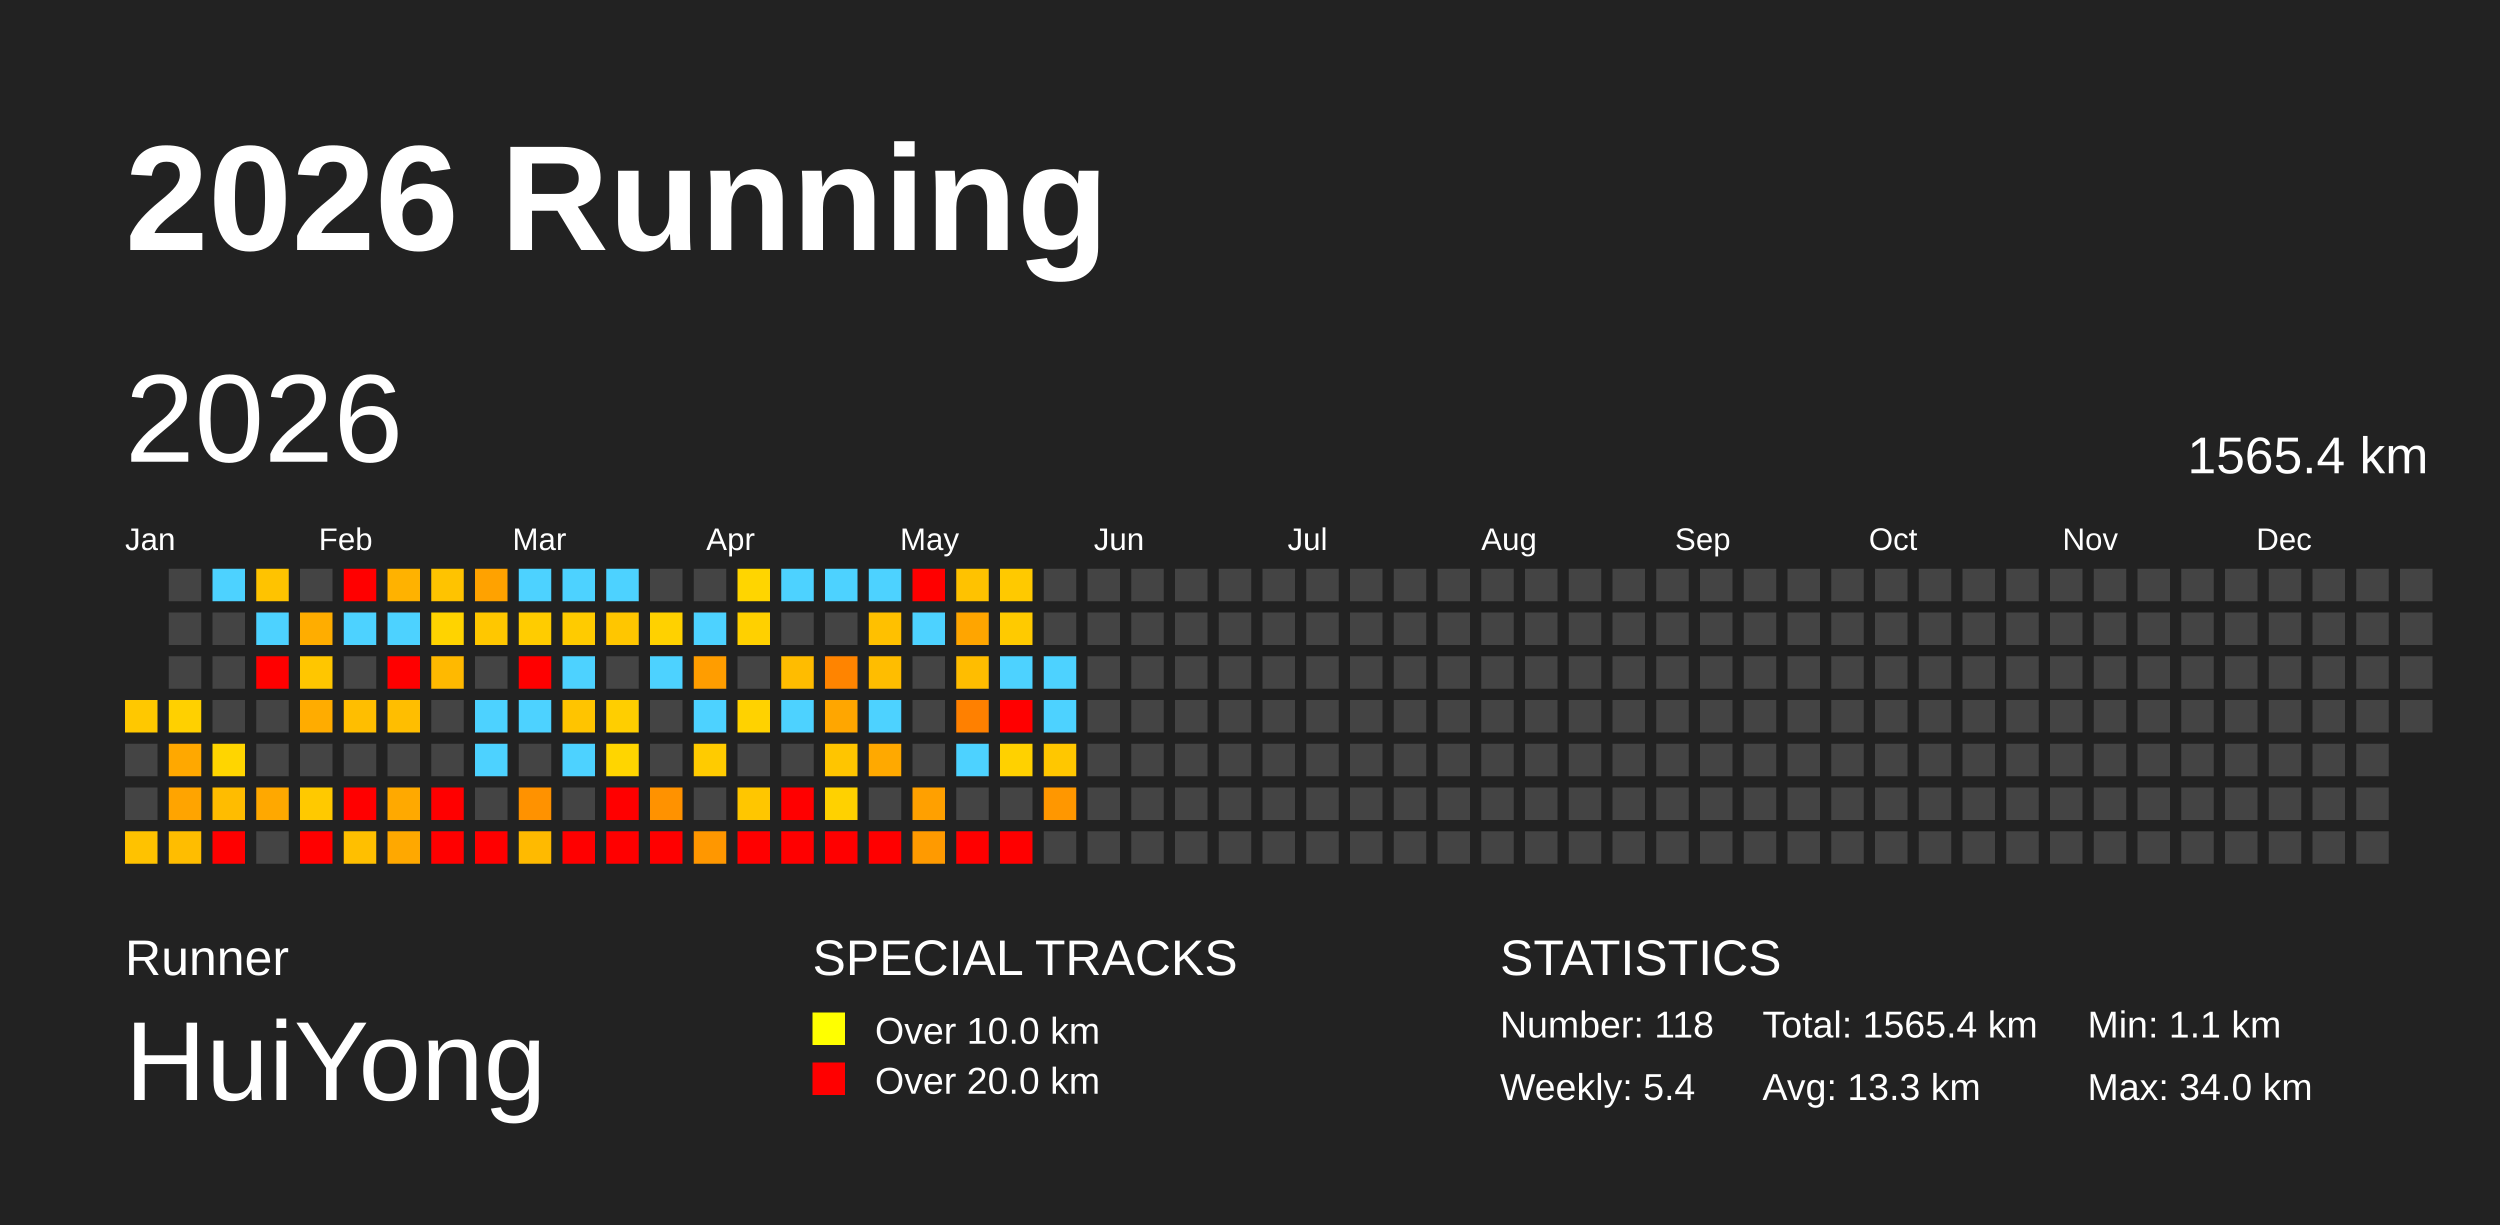
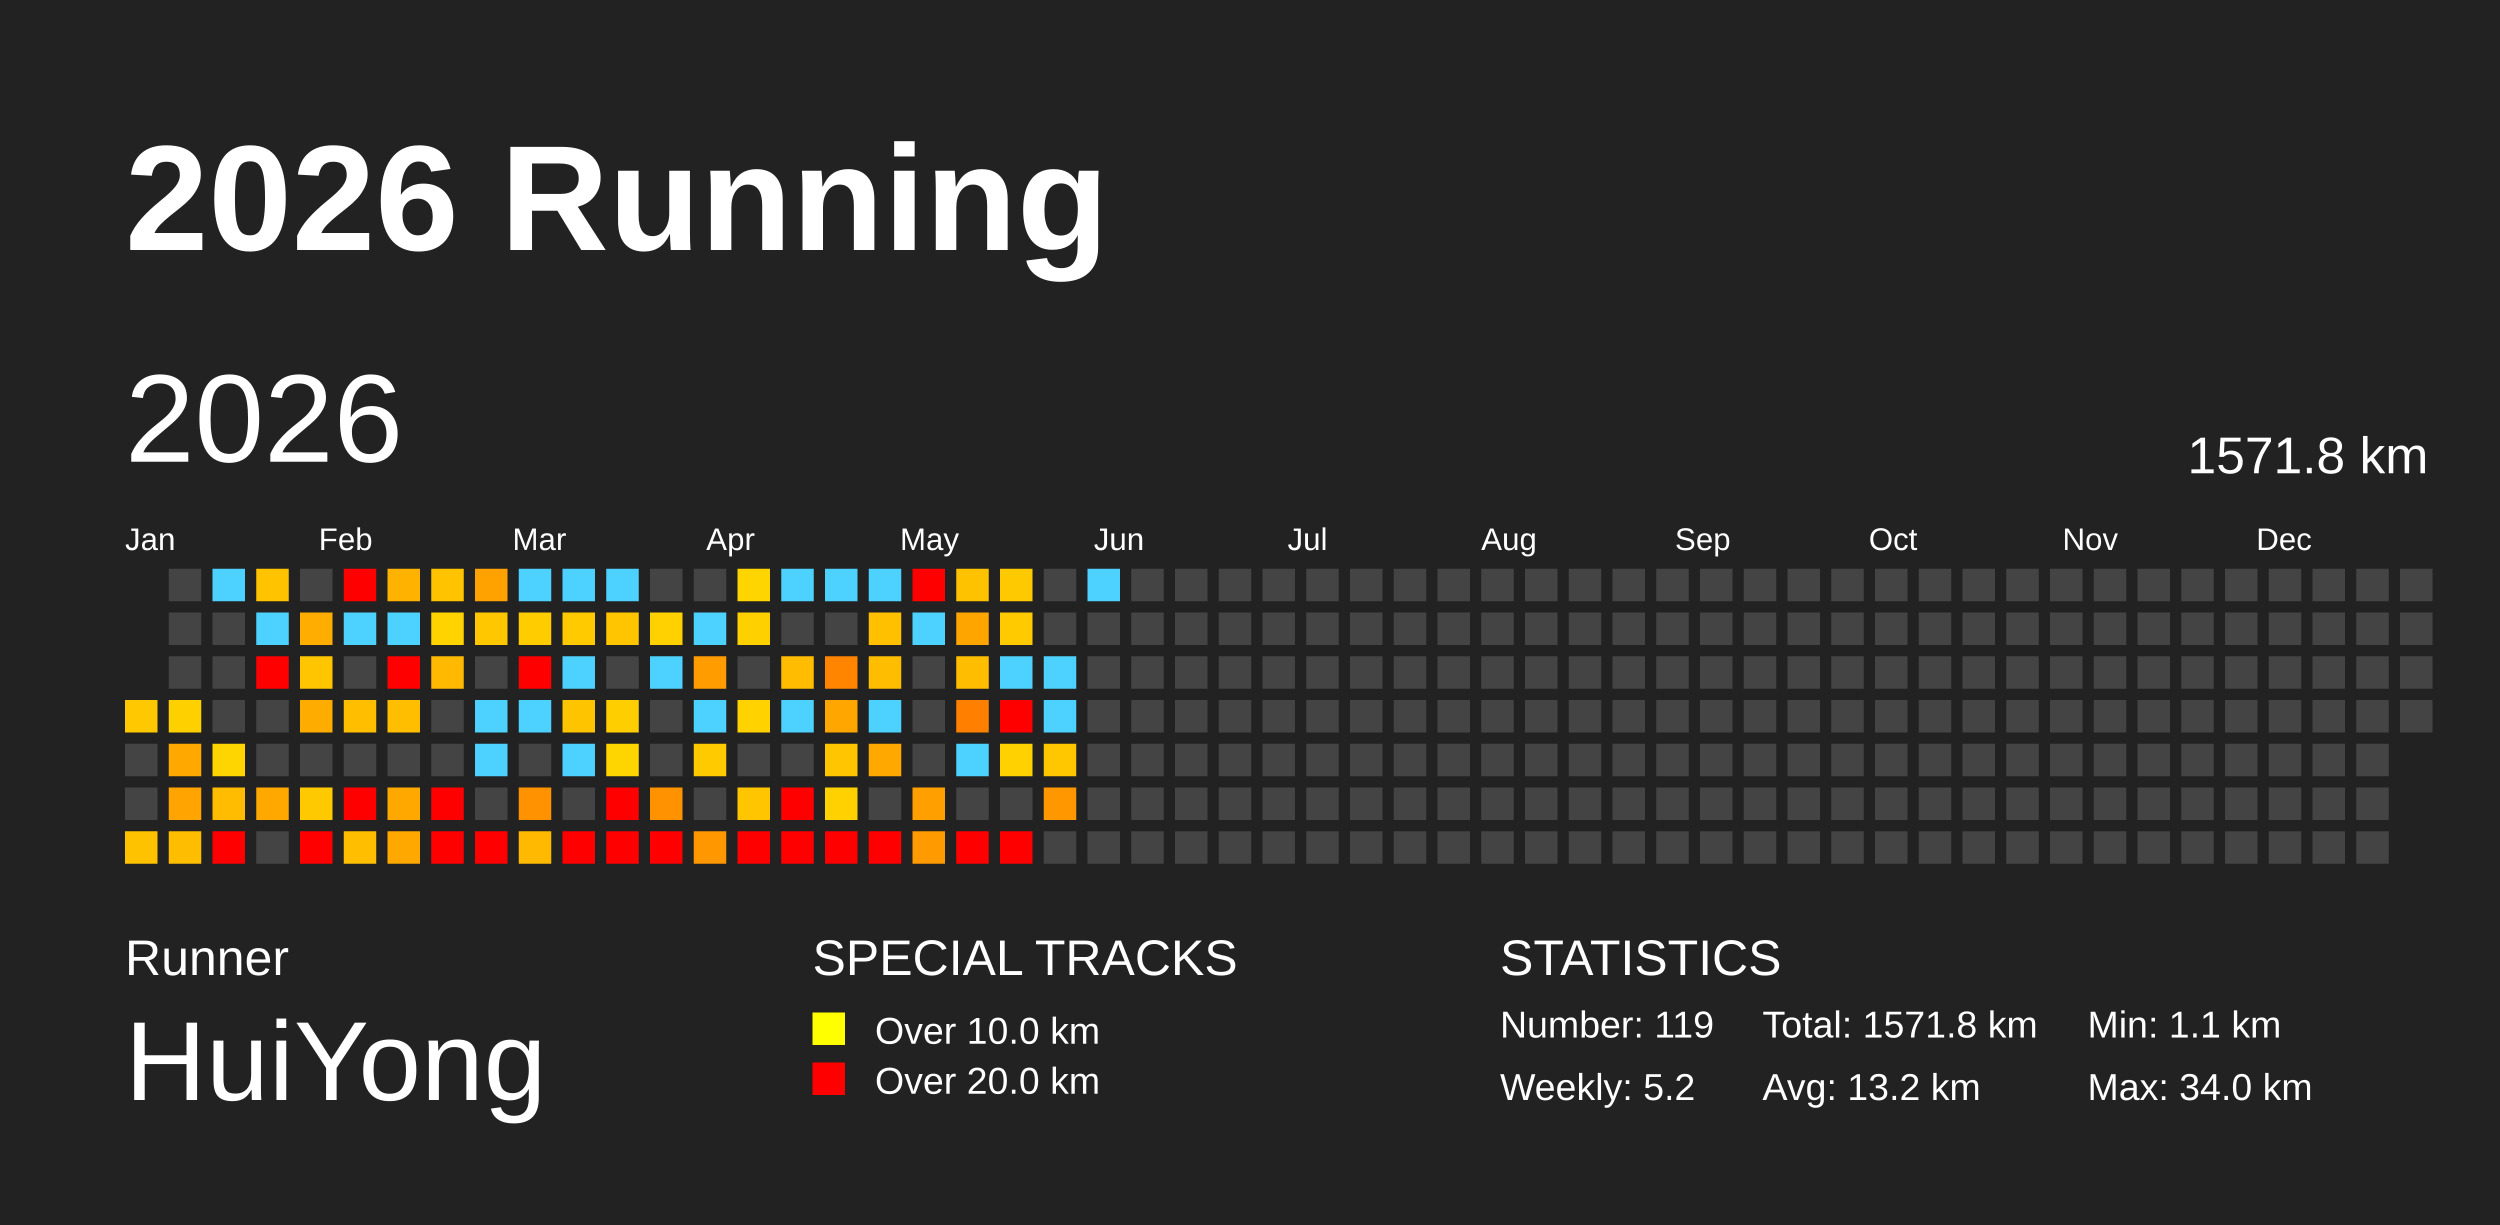
<svg xmlns="http://www.w3.org/2000/svg" baseProfile="full" height="98mm" version="1.1" viewBox="0,0,200,98" width="200mm">
  <defs />
  <rect fill="#222222" height="98" width="200" x="0" y="0" />
  <text fill="#FFFFFF" style="font-size:12px; font-family:Arial; font-weight:bold;" x="10" y="20">2026 Running</text>
  <text fill="#FFFFFF" style="font-size:4px; font-family:Arial" x="10" y="78">Runner</text>
  <text fill="#FFFFFF" style="font-size:9px; font-family:Arial" x="10" y="88">HuiYong</text>
  <text fill="#FFFFFF" style="font-size:4px; font-family:Arial" x="65" y="78">SPECIAL TRACKS</text>
  <rect fill="yellow" height="2.6" width="2.6" x="65" y="81" />
  <text fill="#FFFFFF" style="font-size:3px; font-family:Arial" x="70" y="83.5">Over 10.0 km</text>
  <rect fill="red" height="2.6" width="2.6" x="65" y="85" />
  <text fill="#FFFFFF" style="font-size:3px; font-family:Arial" x="70" y="87.5">Over 20.0 km</text>
  <text fill="#FFFFFF" style="font-size:4px; font-family:Arial" x="120" y="78">STATISTICS</text>
-   <text fill="#FFFFFF" style="font-size:3px; font-family:Arial" x="120" y="83">Number: 118</text>
-   <text fill="#FFFFFF" style="font-size:3px; font-family:Arial" x="120" y="88">Weekly: 5.4</text>
-   <text fill="#FFFFFF" style="font-size:3px; font-family:Arial" x="141" y="83">Total: 1565.4 km</text>
-   <text fill="#FFFFFF" style="font-size:3px; font-family:Arial" x="141" y="88">Avg: 13.3 km</text>
+   <text fill="#FFFFFF" style="font-size:3px; font-family:Arial" x="120" y="83">Number: 119</text>
+   <text fill="#FFFFFF" style="font-size:3px; font-family:Arial" x="120" y="88">Weekly: 5.2</text>
+   <text fill="#FFFFFF" style="font-size:3px; font-family:Arial" x="141" y="83">Total: 1571.8 km</text>
+   <text fill="#FFFFFF" style="font-size:3px; font-family:Arial" x="141" y="88">Avg: 13.2 km</text>
  <text fill="#FFFFFF" style="font-size:3px; font-family:Arial" x="167" y="83">Min: 1.1 km</text>
  <text fill="#FFFFFF" style="font-size:3px; font-family:Arial" x="167" y="88">Max: 34.0 km</text>
  <text dominant-baseline="hanging" fill="#FFFFFF" style="font-size:10.0px; font-family:Arial;" x="10" y="30">2026</text>
-   <text dominant-baseline="hanging" fill="#FFFFFF" style="font-size:4.125px; font-family:Arial;" x="175" y="35">1565.4 km</text>
+   <text dominant-baseline="hanging" fill="#FFFFFF" style="font-size:4.125px; font-family:Arial;" x="175" y="35">1571.8 km</text>
  <text fill="#FFFFFF" style="font-size:2.5px; font-family:Arial" x="10.0" y="44">Jan</text>
  <text fill="#FFFFFF" style="font-size:2.5px; font-family:Arial" x="25.5" y="44">Feb</text>
  <text fill="#FFFFFF" style="font-size:2.5px; font-family:Arial" x="41.0" y="44">Mar</text>
  <text fill="#FFFFFF" style="font-size:2.5px; font-family:Arial" x="56.5" y="44">Apr</text>
  <text fill="#FFFFFF" style="font-size:2.5px; font-family:Arial" x="72.0" y="44">May</text>
  <text fill="#FFFFFF" style="font-size:2.5px; font-family:Arial" x="87.5" y="44">Jun</text>
  <text fill="#FFFFFF" style="font-size:2.5px; font-family:Arial" x="103.0" y="44">Jul</text>
  <text fill="#FFFFFF" style="font-size:2.5px; font-family:Arial" x="118.5" y="44">Aug</text>
  <text fill="#FFFFFF" style="font-size:2.5px; font-family:Arial" x="134.0" y="44">Sep</text>
  <text fill="#FFFFFF" style="font-size:2.5px; font-family:Arial" x="149.5" y="44">Oct</text>
  <text fill="#FFFFFF" style="font-size:2.5px; font-family:Arial" x="165.0" y="44">Nov</text>
  <text fill="#FFFFFF" style="font-size:2.5px; font-family:Arial" x="180.5" y="44">Dec</text>
  <rect fill="#ffc800" height="2.6" width="2.6" x="10.0" y="56.0" />
  <rect fill="#444444" height="2.6" width="2.6" x="10.0" y="59.5" />
  <rect fill="#444444" height="2.6" width="2.6" x="10.0" y="63.0" />
  <rect fill="#ffc200" height="2.6" width="2.6" x="10.0" y="66.5" />
  <rect fill="#444444" height="2.6" width="2.6" x="13.5" y="45.5" />
  <rect fill="#444444" height="2.6" width="2.6" x="13.5" y="49.0" />
  <rect fill="#444444" height="2.6" width="2.6" x="13.5" y="52.5" />
  <rect fill="#ffd000" height="2.6" width="2.6" x="13.5" y="56.0" />
  <rect fill="#ffa800" height="2.6" width="2.6" x="13.5" y="59.5" />
  <rect fill="#ffa400" height="2.6" width="2.6" x="13.5" y="63.0" />
  <rect fill="#ffbd00" height="2.6" width="2.6" x="13.5" y="66.5" />
  <rect fill="#4dd2ff" height="2.6" width="2.6" x="17.0" y="45.5" />
  <rect fill="#444444" height="2.6" width="2.6" x="17.0" y="49.0" />
  <rect fill="#444444" height="2.6" width="2.6" x="17.0" y="52.5" />
  <rect fill="#444444" height="2.6" width="2.6" x="17.0" y="56.0" />
  <rect fill="#ffd500" height="2.6" width="2.6" x="17.0" y="59.5" />
  <rect fill="#ffbc00" height="2.6" width="2.6" x="17.0" y="63.0" />
  <rect fill="red" height="2.6" width="2.6" x="17.0" y="66.5" />
  <rect fill="#ffc300" height="2.6" width="2.6" x="20.5" y="45.5" />
  <rect fill="#4dd2ff" height="2.6" width="2.6" x="20.5" y="49.0" />
  <rect fill="red" height="2.6" width="2.6" x="20.5" y="52.5" />
  <rect fill="#444444" height="2.6" width="2.6" x="20.5" y="56.0" />
  <rect fill="#444444" height="2.6" width="2.6" x="20.5" y="59.5" />
  <rect fill="#ffa800" height="2.6" width="2.6" x="20.5" y="63.0" />
  <rect fill="#444444" height="2.6" width="2.6" x="20.5" y="66.5" />
  <rect fill="#444444" height="2.6" width="2.6" x="24.0" y="45.5" />
  <rect fill="#ffad00" height="2.6" width="2.6" x="24.0" y="49.0" />
  <rect fill="#ffc600" height="2.6" width="2.6" x="24.0" y="52.5" />
  <rect fill="#ffac00" height="2.6" width="2.6" x="24.0" y="56.0" />
  <rect fill="#444444" height="2.6" width="2.6" x="24.0" y="59.5" />
  <rect fill="#ffc900" height="2.6" width="2.6" x="24.0" y="63.0" />
  <rect fill="red" height="2.6" width="2.6" x="24.0" y="66.5" />
  <rect fill="red" height="2.6" width="2.6" x="27.5" y="45.5" />
  <rect fill="#4dd2ff" height="2.6" width="2.6" x="27.5" y="49.0" />
  <rect fill="#444444" height="2.6" width="2.6" x="27.5" y="52.5" />
  <rect fill="#ffbe00" height="2.6" width="2.6" x="27.5" y="56.0" />
  <rect fill="#444444" height="2.6" width="2.6" x="27.5" y="59.5" />
  <rect fill="red" height="2.6" width="2.6" x="27.5" y="63.0" />
  <rect fill="#ffbf00" height="2.6" width="2.6" x="27.5" y="66.5" />
  <rect fill="#ffb200" height="2.6" width="2.6" x="31.0" y="45.5" />
  <rect fill="#4dd2ff" height="2.6" width="2.6" x="31.0" y="49.0" />
  <rect fill="red" height="2.6" width="2.6" x="31.0" y="52.5" />
  <rect fill="#ffbe00" height="2.6" width="2.6" x="31.0" y="56.0" />
  <rect fill="#444444" height="2.6" width="2.6" x="31.0" y="59.5" />
  <rect fill="#ffa900" height="2.6" width="2.6" x="31.0" y="63.0" />
  <rect fill="#ffa800" height="2.6" width="2.6" x="31.0" y="66.5" />
  <rect fill="#ffc300" height="2.6" width="2.6" x="34.5" y="45.5" />
  <rect fill="#ffd300" height="2.6" width="2.6" x="34.5" y="49.0" />
  <rect fill="#ffb900" height="2.6" width="2.6" x="34.5" y="52.5" />
  <rect fill="#444444" height="2.6" width="2.6" x="34.5" y="56.0" />
  <rect fill="#444444" height="2.6" width="2.6" x="34.5" y="59.5" />
  <rect fill="red" height="2.6" width="2.6" x="34.5" y="63.0" />
  <rect fill="red" height="2.6" width="2.6" x="34.5" y="66.5" />
  <rect fill="#ffa200" height="2.6" width="2.6" x="38.0" y="45.5" />
  <rect fill="#ffc700" height="2.6" width="2.6" x="38.0" y="49.0" />
  <rect fill="#444444" height="2.6" width="2.6" x="38.0" y="52.5" />
  <rect fill="#4dd2ff" height="2.6" width="2.6" x="38.0" y="56.0" />
  <rect fill="#4dd2ff" height="2.6" width="2.6" x="38.0" y="59.5" />
  <rect fill="#444444" height="2.6" width="2.6" x="38.0" y="63.0" />
  <rect fill="red" height="2.6" width="2.6" x="38.0" y="66.5" />
  <rect fill="#4dd2ff" height="2.6" width="2.6" x="41.5" y="45.5" />
  <rect fill="#ffcc00" height="2.6" width="2.6" x="41.5" y="49.0" />
  <rect fill="red" height="2.6" width="2.6" x="41.5" y="52.5" />
  <rect fill="#4dd2ff" height="2.6" width="2.6" x="41.5" y="56.0" />
  <rect fill="#444444" height="2.6" width="2.6" x="41.5" y="59.5" />
  <rect fill="#ff9200" height="2.6" width="2.6" x="41.5" y="63.0" />
  <rect fill="#ffba00" height="2.6" width="2.6" x="41.5" y="66.5" />
  <rect fill="#4dd2ff" height="2.6" width="2.6" x="45.0" y="45.5" />
  <rect fill="#ffcb00" height="2.6" width="2.6" x="45.0" y="49.0" />
  <rect fill="#4dd2ff" height="2.6" width="2.6" x="45.0" y="52.5" />
  <rect fill="#ffc400" height="2.6" width="2.6" x="45.0" y="56.0" />
  <rect fill="#4dd2ff" height="2.6" width="2.6" x="45.0" y="59.5" />
  <rect fill="#444444" height="2.6" width="2.6" x="45.0" y="63.0" />
  <rect fill="red" height="2.6" width="2.6" x="45.0" y="66.5" />
  <rect fill="#4dd2ff" height="2.6" width="2.6" x="48.5" y="45.5" />
  <rect fill="#ffc600" height="2.6" width="2.6" x="48.5" y="49.0" />
  <rect fill="#444444" height="2.6" width="2.6" x="48.5" y="52.5" />
  <rect fill="#ffce00" height="2.6" width="2.6" x="48.5" y="56.0" />
  <rect fill="#ffd500" height="2.6" width="2.6" x="48.5" y="59.5" />
  <rect fill="red" height="2.6" width="2.6" x="48.5" y="63.0" />
  <rect fill="red" height="2.6" width="2.6" x="48.5" y="66.5" />
  <rect fill="#444444" height="2.6" width="2.6" x="52.0" y="45.5" />
  <rect fill="#ffd100" height="2.6" width="2.6" x="52.0" y="49.0" />
  <rect fill="#4dd2ff" height="2.6" width="2.6" x="52.0" y="52.5" />
  <rect fill="#444444" height="2.6" width="2.6" x="52.0" y="56.0" />
  <rect fill="#444444" height="2.6" width="2.6" x="52.0" y="59.5" />
  <rect fill="#ff9200" height="2.6" width="2.6" x="52.0" y="63.0" />
  <rect fill="red" height="2.6" width="2.6" x="52.0" y="66.5" />
  <rect fill="#444444" height="2.6" width="2.6" x="55.5" y="45.5" />
  <rect fill="#4dd2ff" height="2.6" width="2.6" x="55.5" y="49.0" />
  <rect fill="#ff9d00" height="2.6" width="2.6" x="55.5" y="52.5" />
  <rect fill="#4dd2ff" height="2.6" width="2.6" x="55.5" y="56.0" />
  <rect fill="#ffcb00" height="2.6" width="2.6" x="55.5" y="59.5" />
  <rect fill="#444444" height="2.6" width="2.6" x="55.5" y="63.0" />
  <rect fill="#ff9700" height="2.6" width="2.6" x="55.5" y="66.5" />
  <rect fill="#ffd500" height="2.6" width="2.6" x="59.0" y="45.5" />
  <rect fill="#ffd000" height="2.6" width="2.6" x="59.0" y="49.0" />
  <rect fill="#444444" height="2.6" width="2.6" x="59.0" y="52.5" />
  <rect fill="#ffd200" height="2.6" width="2.6" x="59.0" y="56.0" />
  <rect fill="#444444" height="2.6" width="2.6" x="59.0" y="59.5" />
  <rect fill="#ffc600" height="2.6" width="2.6" x="59.0" y="63.0" />
  <rect fill="red" height="2.6" width="2.6" x="59.0" y="66.5" />
  <rect fill="#4dd2ff" height="2.6" width="2.6" x="62.5" y="45.5" />
  <rect fill="#444444" height="2.6" width="2.6" x="62.5" y="49.0" />
  <rect fill="#ffbc00" height="2.6" width="2.6" x="62.5" y="52.5" />
  <rect fill="#4dd2ff" height="2.6" width="2.6" x="62.5" y="56.0" />
  <rect fill="#444444" height="2.6" width="2.6" x="62.5" y="59.5" />
  <rect fill="red" height="2.6" width="2.6" x="62.5" y="63.0" />
  <rect fill="red" height="2.6" width="2.6" x="62.5" y="66.5" />
  <rect fill="#4dd2ff" height="2.6" width="2.6" x="66.0" y="45.5" />
  <rect fill="#444444" height="2.6" width="2.6" x="66.0" y="49.0" />
  <rect fill="#ff8400" height="2.6" width="2.6" x="66.0" y="52.5" />
  <rect fill="#ffa600" height="2.6" width="2.6" x="66.0" y="56.0" />
  <rect fill="#ffc500" height="2.6" width="2.6" x="66.0" y="59.5" />
  <rect fill="#ffd100" height="2.6" width="2.6" x="66.0" y="63.0" />
  <rect fill="red" height="2.6" width="2.6" x="66.0" y="66.5" />
  <rect fill="#4dd2ff" height="2.6" width="2.6" x="69.5" y="45.5" />
  <rect fill="#ffc000" height="2.6" width="2.6" x="69.5" y="49.0" />
  <rect fill="#ffbd00" height="2.6" width="2.6" x="69.5" y="52.5" />
  <rect fill="#4dd2ff" height="2.6" width="2.6" x="69.5" y="56.0" />
  <rect fill="#ffa900" height="2.6" width="2.6" x="69.5" y="59.5" />
  <rect fill="#444444" height="2.6" width="2.6" x="69.5" y="63.0" />
  <rect fill="red" height="2.6" width="2.6" x="69.5" y="66.5" />
  <rect fill="red" height="2.6" width="2.6" x="73.0" y="45.5" />
  <rect fill="#4dd2ff" height="2.6" width="2.6" x="73.0" y="49.0" />
  <rect fill="#444444" height="2.6" width="2.6" x="73.0" y="52.5" />
  <rect fill="#444444" height="2.6" width="2.6" x="73.0" y="56.0" />
  <rect fill="#444444" height="2.6" width="2.6" x="73.0" y="59.5" />
  <rect fill="#ffa000" height="2.6" width="2.6" x="73.0" y="63.0" />
  <rect fill="#ff9a00" height="2.6" width="2.6" x="73.0" y="66.5" />
  <rect fill="#ffc200" height="2.6" width="2.6" x="76.5" y="45.5" />
  <rect fill="#ffa500" height="2.6" width="2.6" x="76.5" y="49.0" />
  <rect fill="#ffbd00" height="2.6" width="2.6" x="76.5" y="52.5" />
  <rect fill="#ff8000" height="2.6" width="2.6" x="76.5" y="56.0" />
  <rect fill="#4dd2ff" height="2.6" width="2.6" x="76.5" y="59.5" />
  <rect fill="#444444" height="2.6" width="2.6" x="76.5" y="63.0" />
  <rect fill="red" height="2.6" width="2.6" x="76.5" y="66.5" />
  <rect fill="#ffc900" height="2.6" width="2.6" x="80.0" y="45.5" />
  <rect fill="#ffca00" height="2.6" width="2.6" x="80.0" y="49.0" />
  <rect fill="#4dd2ff" height="2.6" width="2.6" x="80.0" y="52.5" />
  <rect fill="red" height="2.6" width="2.6" x="80.0" y="56.0" />
  <rect fill="#ffd100" height="2.6" width="2.6" x="80.0" y="59.5" />
  <rect fill="#444444" height="2.6" width="2.6" x="80.0" y="63.0" />
  <rect fill="red" height="2.6" width="2.6" x="80.0" y="66.5" />
  <rect fill="#444444" height="2.6" width="2.6" x="83.5" y="45.5" />
  <rect fill="#444444" height="2.6" width="2.6" x="83.5" y="49.0" />
  <rect fill="#4dd2ff" height="2.6" width="2.6" x="83.5" y="52.5" />
  <rect fill="#4dd2ff" height="2.6" width="2.6" x="83.5" y="56.0" />
  <rect fill="#ffc700" height="2.6" width="2.6" x="83.5" y="59.5" />
  <rect fill="#ff9700" height="2.6" width="2.6" x="83.5" y="63.0" />
  <rect fill="#444444" height="2.6" width="2.6" x="83.5" y="66.5" />
-   <rect fill="#444444" height="2.6" width="2.6" x="87.0" y="45.5" />
+   <rect fill="#4dd2ff" height="2.6" width="2.6" x="87.0" y="45.5" />
  <rect fill="#444444" height="2.6" width="2.6" x="87.0" y="49.0" />
  <rect fill="#444444" height="2.6" width="2.6" x="87.0" y="52.5" />
  <rect fill="#444444" height="2.6" width="2.6" x="87.0" y="56.0" />
  <rect fill="#444444" height="2.6" width="2.6" x="87.0" y="59.5" />
  <rect fill="#444444" height="2.6" width="2.6" x="87.0" y="63.0" />
  <rect fill="#444444" height="2.6" width="2.6" x="87.0" y="66.5" />
  <rect fill="#444444" height="2.6" width="2.6" x="90.5" y="45.5" />
  <rect fill="#444444" height="2.6" width="2.6" x="90.5" y="49.0" />
  <rect fill="#444444" height="2.6" width="2.6" x="90.5" y="52.5" />
  <rect fill="#444444" height="2.6" width="2.6" x="90.5" y="56.0" />
  <rect fill="#444444" height="2.6" width="2.6" x="90.5" y="59.5" />
  <rect fill="#444444" height="2.6" width="2.6" x="90.5" y="63.0" />
  <rect fill="#444444" height="2.6" width="2.6" x="90.5" y="66.5" />
  <rect fill="#444444" height="2.6" width="2.6" x="94.0" y="45.5" />
  <rect fill="#444444" height="2.6" width="2.6" x="94.0" y="49.0" />
  <rect fill="#444444" height="2.6" width="2.6" x="94.0" y="52.5" />
  <rect fill="#444444" height="2.6" width="2.6" x="94.0" y="56.0" />
  <rect fill="#444444" height="2.6" width="2.6" x="94.0" y="59.5" />
  <rect fill="#444444" height="2.6" width="2.6" x="94.0" y="63.0" />
  <rect fill="#444444" height="2.6" width="2.6" x="94.0" y="66.5" />
  <rect fill="#444444" height="2.6" width="2.6" x="97.5" y="45.5" />
  <rect fill="#444444" height="2.6" width="2.6" x="97.5" y="49.0" />
  <rect fill="#444444" height="2.6" width="2.6" x="97.5" y="52.5" />
  <rect fill="#444444" height="2.6" width="2.6" x="97.5" y="56.0" />
  <rect fill="#444444" height="2.6" width="2.6" x="97.5" y="59.5" />
  <rect fill="#444444" height="2.6" width="2.6" x="97.5" y="63.0" />
  <rect fill="#444444" height="2.6" width="2.6" x="97.5" y="66.5" />
  <rect fill="#444444" height="2.6" width="2.6" x="101.0" y="45.5" />
  <rect fill="#444444" height="2.6" width="2.6" x="101.0" y="49.0" />
  <rect fill="#444444" height="2.6" width="2.6" x="101.0" y="52.5" />
  <rect fill="#444444" height="2.6" width="2.6" x="101.0" y="56.0" />
  <rect fill="#444444" height="2.6" width="2.6" x="101.0" y="59.5" />
  <rect fill="#444444" height="2.6" width="2.6" x="101.0" y="63.0" />
  <rect fill="#444444" height="2.6" width="2.6" x="101.0" y="66.5" />
  <rect fill="#444444" height="2.6" width="2.6" x="104.5" y="45.5" />
  <rect fill="#444444" height="2.6" width="2.6" x="104.5" y="49.0" />
  <rect fill="#444444" height="2.6" width="2.6" x="104.5" y="52.5" />
  <rect fill="#444444" height="2.6" width="2.6" x="104.5" y="56.0" />
  <rect fill="#444444" height="2.6" width="2.6" x="104.5" y="59.5" />
  <rect fill="#444444" height="2.6" width="2.6" x="104.5" y="63.0" />
  <rect fill="#444444" height="2.6" width="2.6" x="104.5" y="66.5" />
  <rect fill="#444444" height="2.6" width="2.6" x="108.0" y="45.5" />
  <rect fill="#444444" height="2.6" width="2.6" x="108.0" y="49.0" />
  <rect fill="#444444" height="2.6" width="2.6" x="108.0" y="52.5" />
  <rect fill="#444444" height="2.6" width="2.6" x="108.0" y="56.0" />
  <rect fill="#444444" height="2.6" width="2.6" x="108.0" y="59.5" />
  <rect fill="#444444" height="2.6" width="2.6" x="108.0" y="63.0" />
  <rect fill="#444444" height="2.6" width="2.6" x="108.0" y="66.5" />
  <rect fill="#444444" height="2.6" width="2.6" x="111.5" y="45.5" />
  <rect fill="#444444" height="2.6" width="2.6" x="111.5" y="49.0" />
  <rect fill="#444444" height="2.6" width="2.6" x="111.5" y="52.5" />
  <rect fill="#444444" height="2.6" width="2.6" x="111.5" y="56.0" />
  <rect fill="#444444" height="2.6" width="2.6" x="111.5" y="59.5" />
  <rect fill="#444444" height="2.6" width="2.6" x="111.5" y="63.0" />
  <rect fill="#444444" height="2.6" width="2.6" x="111.5" y="66.5" />
  <rect fill="#444444" height="2.6" width="2.6" x="115.0" y="45.5" />
  <rect fill="#444444" height="2.6" width="2.6" x="115.0" y="49.0" />
  <rect fill="#444444" height="2.6" width="2.6" x="115.0" y="52.5" />
  <rect fill="#444444" height="2.6" width="2.6" x="115.0" y="56.0" />
  <rect fill="#444444" height="2.6" width="2.6" x="115.0" y="59.5" />
  <rect fill="#444444" height="2.6" width="2.6" x="115.0" y="63.0" />
  <rect fill="#444444" height="2.6" width="2.6" x="115.0" y="66.5" />
  <rect fill="#444444" height="2.6" width="2.6" x="118.5" y="45.5" />
  <rect fill="#444444" height="2.6" width="2.6" x="118.5" y="49.0" />
  <rect fill="#444444" height="2.6" width="2.6" x="118.5" y="52.5" />
  <rect fill="#444444" height="2.6" width="2.6" x="118.5" y="56.0" />
  <rect fill="#444444" height="2.6" width="2.6" x="118.5" y="59.5" />
  <rect fill="#444444" height="2.6" width="2.6" x="118.5" y="63.0" />
  <rect fill="#444444" height="2.6" width="2.6" x="118.5" y="66.5" />
  <rect fill="#444444" height="2.6" width="2.6" x="122.0" y="45.5" />
  <rect fill="#444444" height="2.6" width="2.6" x="122.0" y="49.0" />
  <rect fill="#444444" height="2.6" width="2.6" x="122.0" y="52.5" />
  <rect fill="#444444" height="2.6" width="2.6" x="122.0" y="56.0" />
  <rect fill="#444444" height="2.6" width="2.6" x="122.0" y="59.5" />
  <rect fill="#444444" height="2.6" width="2.6" x="122.0" y="63.0" />
  <rect fill="#444444" height="2.6" width="2.6" x="122.0" y="66.5" />
  <rect fill="#444444" height="2.6" width="2.6" x="125.5" y="45.5" />
  <rect fill="#444444" height="2.6" width="2.6" x="125.5" y="49.0" />
  <rect fill="#444444" height="2.6" width="2.6" x="125.5" y="52.5" />
  <rect fill="#444444" height="2.6" width="2.6" x="125.5" y="56.0" />
  <rect fill="#444444" height="2.6" width="2.6" x="125.5" y="59.5" />
  <rect fill="#444444" height="2.6" width="2.6" x="125.5" y="63.0" />
  <rect fill="#444444" height="2.6" width="2.6" x="125.5" y="66.5" />
  <rect fill="#444444" height="2.6" width="2.6" x="129.0" y="45.5" />
  <rect fill="#444444" height="2.6" width="2.6" x="129.0" y="49.0" />
  <rect fill="#444444" height="2.6" width="2.6" x="129.0" y="52.5" />
  <rect fill="#444444" height="2.6" width="2.6" x="129.0" y="56.0" />
  <rect fill="#444444" height="2.6" width="2.6" x="129.0" y="59.5" />
  <rect fill="#444444" height="2.6" width="2.6" x="129.0" y="63.0" />
  <rect fill="#444444" height="2.6" width="2.6" x="129.0" y="66.5" />
  <rect fill="#444444" height="2.6" width="2.6" x="132.5" y="45.5" />
  <rect fill="#444444" height="2.6" width="2.6" x="132.5" y="49.0" />
  <rect fill="#444444" height="2.6" width="2.6" x="132.5" y="52.5" />
  <rect fill="#444444" height="2.6" width="2.6" x="132.5" y="56.0" />
  <rect fill="#444444" height="2.6" width="2.6" x="132.5" y="59.5" />
  <rect fill="#444444" height="2.6" width="2.6" x="132.5" y="63.0" />
  <rect fill="#444444" height="2.6" width="2.6" x="132.5" y="66.5" />
  <rect fill="#444444" height="2.6" width="2.6" x="136.0" y="45.5" />
  <rect fill="#444444" height="2.6" width="2.6" x="136.0" y="49.0" />
  <rect fill="#444444" height="2.6" width="2.6" x="136.0" y="52.5" />
  <rect fill="#444444" height="2.6" width="2.6" x="136.0" y="56.0" />
  <rect fill="#444444" height="2.6" width="2.6" x="136.0" y="59.5" />
  <rect fill="#444444" height="2.6" width="2.6" x="136.0" y="63.0" />
  <rect fill="#444444" height="2.6" width="2.6" x="136.0" y="66.5" />
  <rect fill="#444444" height="2.6" width="2.6" x="139.5" y="45.5" />
  <rect fill="#444444" height="2.6" width="2.6" x="139.5" y="49.0" />
  <rect fill="#444444" height="2.6" width="2.6" x="139.5" y="52.5" />
  <rect fill="#444444" height="2.6" width="2.6" x="139.5" y="56.0" />
  <rect fill="#444444" height="2.6" width="2.6" x="139.5" y="59.5" />
  <rect fill="#444444" height="2.6" width="2.6" x="139.5" y="63.0" />
  <rect fill="#444444" height="2.6" width="2.6" x="139.5" y="66.5" />
  <rect fill="#444444" height="2.6" width="2.6" x="143.0" y="45.5" />
  <rect fill="#444444" height="2.6" width="2.6" x="143.0" y="49.0" />
  <rect fill="#444444" height="2.6" width="2.6" x="143.0" y="52.5" />
  <rect fill="#444444" height="2.6" width="2.6" x="143.0" y="56.0" />
  <rect fill="#444444" height="2.6" width="2.6" x="143.0" y="59.5" />
  <rect fill="#444444" height="2.6" width="2.6" x="143.0" y="63.0" />
  <rect fill="#444444" height="2.6" width="2.6" x="143.0" y="66.5" />
  <rect fill="#444444" height="2.6" width="2.6" x="146.5" y="45.5" />
  <rect fill="#444444" height="2.6" width="2.6" x="146.5" y="49.0" />
  <rect fill="#444444" height="2.6" width="2.6" x="146.5" y="52.5" />
  <rect fill="#444444" height="2.6" width="2.6" x="146.5" y="56.0" />
  <rect fill="#444444" height="2.6" width="2.6" x="146.5" y="59.5" />
  <rect fill="#444444" height="2.6" width="2.6" x="146.5" y="63.0" />
  <rect fill="#444444" height="2.6" width="2.6" x="146.5" y="66.5" />
  <rect fill="#444444" height="2.6" width="2.6" x="150.0" y="45.5" />
  <rect fill="#444444" height="2.6" width="2.6" x="150.0" y="49.0" />
  <rect fill="#444444" height="2.6" width="2.6" x="150.0" y="52.5" />
  <rect fill="#444444" height="2.6" width="2.6" x="150.0" y="56.0" />
  <rect fill="#444444" height="2.6" width="2.6" x="150.0" y="59.5" />
  <rect fill="#444444" height="2.6" width="2.6" x="150.0" y="63.0" />
  <rect fill="#444444" height="2.6" width="2.6" x="150.0" y="66.5" />
  <rect fill="#444444" height="2.6" width="2.6" x="153.5" y="45.5" />
  <rect fill="#444444" height="2.6" width="2.6" x="153.5" y="49.0" />
  <rect fill="#444444" height="2.6" width="2.6" x="153.5" y="52.5" />
  <rect fill="#444444" height="2.6" width="2.6" x="153.5" y="56.0" />
  <rect fill="#444444" height="2.6" width="2.6" x="153.5" y="59.5" />
  <rect fill="#444444" height="2.6" width="2.6" x="153.5" y="63.0" />
  <rect fill="#444444" height="2.6" width="2.6" x="153.5" y="66.5" />
  <rect fill="#444444" height="2.6" width="2.6" x="157.0" y="45.5" />
  <rect fill="#444444" height="2.6" width="2.6" x="157.0" y="49.0" />
  <rect fill="#444444" height="2.6" width="2.6" x="157.0" y="52.5" />
  <rect fill="#444444" height="2.6" width="2.6" x="157.0" y="56.0" />
  <rect fill="#444444" height="2.6" width="2.6" x="157.0" y="59.5" />
  <rect fill="#444444" height="2.6" width="2.6" x="157.0" y="63.0" />
  <rect fill="#444444" height="2.6" width="2.6" x="157.0" y="66.5" />
  <rect fill="#444444" height="2.6" width="2.6" x="160.5" y="45.5" />
  <rect fill="#444444" height="2.6" width="2.6" x="160.5" y="49.0" />
  <rect fill="#444444" height="2.6" width="2.6" x="160.5" y="52.5" />
  <rect fill="#444444" height="2.6" width="2.6" x="160.5" y="56.0" />
  <rect fill="#444444" height="2.6" width="2.6" x="160.5" y="59.5" />
  <rect fill="#444444" height="2.6" width="2.6" x="160.5" y="63.0" />
  <rect fill="#444444" height="2.6" width="2.6" x="160.5" y="66.5" />
  <rect fill="#444444" height="2.6" width="2.6" x="164.0" y="45.5" />
  <rect fill="#444444" height="2.6" width="2.6" x="164.0" y="49.0" />
  <rect fill="#444444" height="2.6" width="2.6" x="164.0" y="52.5" />
  <rect fill="#444444" height="2.6" width="2.6" x="164.0" y="56.0" />
  <rect fill="#444444" height="2.6" width="2.6" x="164.0" y="59.5" />
  <rect fill="#444444" height="2.6" width="2.6" x="164.0" y="63.0" />
  <rect fill="#444444" height="2.6" width="2.6" x="164.0" y="66.5" />
  <rect fill="#444444" height="2.6" width="2.6" x="167.5" y="45.5" />
  <rect fill="#444444" height="2.6" width="2.6" x="167.5" y="49.0" />
  <rect fill="#444444" height="2.6" width="2.6" x="167.5" y="52.5" />
  <rect fill="#444444" height="2.6" width="2.6" x="167.5" y="56.0" />
  <rect fill="#444444" height="2.6" width="2.6" x="167.5" y="59.5" />
  <rect fill="#444444" height="2.6" width="2.6" x="167.5" y="63.0" />
  <rect fill="#444444" height="2.6" width="2.6" x="167.5" y="66.5" />
  <rect fill="#444444" height="2.6" width="2.6" x="171.0" y="45.5" />
  <rect fill="#444444" height="2.6" width="2.6" x="171.0" y="49.0" />
  <rect fill="#444444" height="2.6" width="2.6" x="171.0" y="52.5" />
  <rect fill="#444444" height="2.6" width="2.6" x="171.0" y="56.0" />
  <rect fill="#444444" height="2.6" width="2.6" x="171.0" y="59.5" />
  <rect fill="#444444" height="2.6" width="2.6" x="171.0" y="63.0" />
  <rect fill="#444444" height="2.6" width="2.6" x="171.0" y="66.5" />
  <rect fill="#444444" height="2.6" width="2.6" x="174.5" y="45.5" />
  <rect fill="#444444" height="2.6" width="2.6" x="174.5" y="49.0" />
  <rect fill="#444444" height="2.6" width="2.6" x="174.5" y="52.5" />
  <rect fill="#444444" height="2.6" width="2.6" x="174.5" y="56.0" />
  <rect fill="#444444" height="2.6" width="2.6" x="174.5" y="59.5" />
  <rect fill="#444444" height="2.6" width="2.6" x="174.5" y="63.0" />
  <rect fill="#444444" height="2.6" width="2.6" x="174.5" y="66.5" />
  <rect fill="#444444" height="2.6" width="2.6" x="178.0" y="45.5" />
  <rect fill="#444444" height="2.6" width="2.6" x="178.0" y="49.0" />
  <rect fill="#444444" height="2.6" width="2.6" x="178.0" y="52.5" />
  <rect fill="#444444" height="2.6" width="2.6" x="178.0" y="56.0" />
  <rect fill="#444444" height="2.6" width="2.6" x="178.0" y="59.5" />
  <rect fill="#444444" height="2.6" width="2.6" x="178.0" y="63.0" />
  <rect fill="#444444" height="2.6" width="2.6" x="178.0" y="66.5" />
  <rect fill="#444444" height="2.6" width="2.6" x="181.5" y="45.5" />
  <rect fill="#444444" height="2.6" width="2.6" x="181.5" y="49.0" />
  <rect fill="#444444" height="2.6" width="2.6" x="181.5" y="52.5" />
  <rect fill="#444444" height="2.6" width="2.6" x="181.5" y="56.0" />
  <rect fill="#444444" height="2.6" width="2.6" x="181.5" y="59.5" />
  <rect fill="#444444" height="2.6" width="2.6" x="181.5" y="63.0" />
  <rect fill="#444444" height="2.6" width="2.6" x="181.5" y="66.5" />
  <rect fill="#444444" height="2.6" width="2.6" x="185.0" y="45.5" />
  <rect fill="#444444" height="2.6" width="2.6" x="185.0" y="49.0" />
  <rect fill="#444444" height="2.6" width="2.6" x="185.0" y="52.5" />
  <rect fill="#444444" height="2.6" width="2.6" x="185.0" y="56.0" />
  <rect fill="#444444" height="2.6" width="2.6" x="185.0" y="59.5" />
  <rect fill="#444444" height="2.6" width="2.6" x="185.0" y="63.0" />
  <rect fill="#444444" height="2.6" width="2.6" x="185.0" y="66.5" />
  <rect fill="#444444" height="2.6" width="2.6" x="188.5" y="45.5" />
  <rect fill="#444444" height="2.6" width="2.6" x="188.5" y="49.0" />
  <rect fill="#444444" height="2.6" width="2.6" x="188.5" y="52.5" />
  <rect fill="#444444" height="2.6" width="2.6" x="188.5" y="56.0" />
  <rect fill="#444444" height="2.6" width="2.6" x="188.5" y="59.5" />
  <rect fill="#444444" height="2.6" width="2.6" x="188.5" y="63.0" />
  <rect fill="#444444" height="2.6" width="2.6" x="188.5" y="66.5" />
  <rect fill="#444444" height="2.6" width="2.6" x="192.0" y="45.5" />
  <rect fill="#444444" height="2.6" width="2.6" x="192.0" y="49.0" />
  <rect fill="#444444" height="2.6" width="2.6" x="192.0" y="52.5" />
  <rect fill="#444444" height="2.6" width="2.6" x="192.0" y="56.0" />
</svg>
